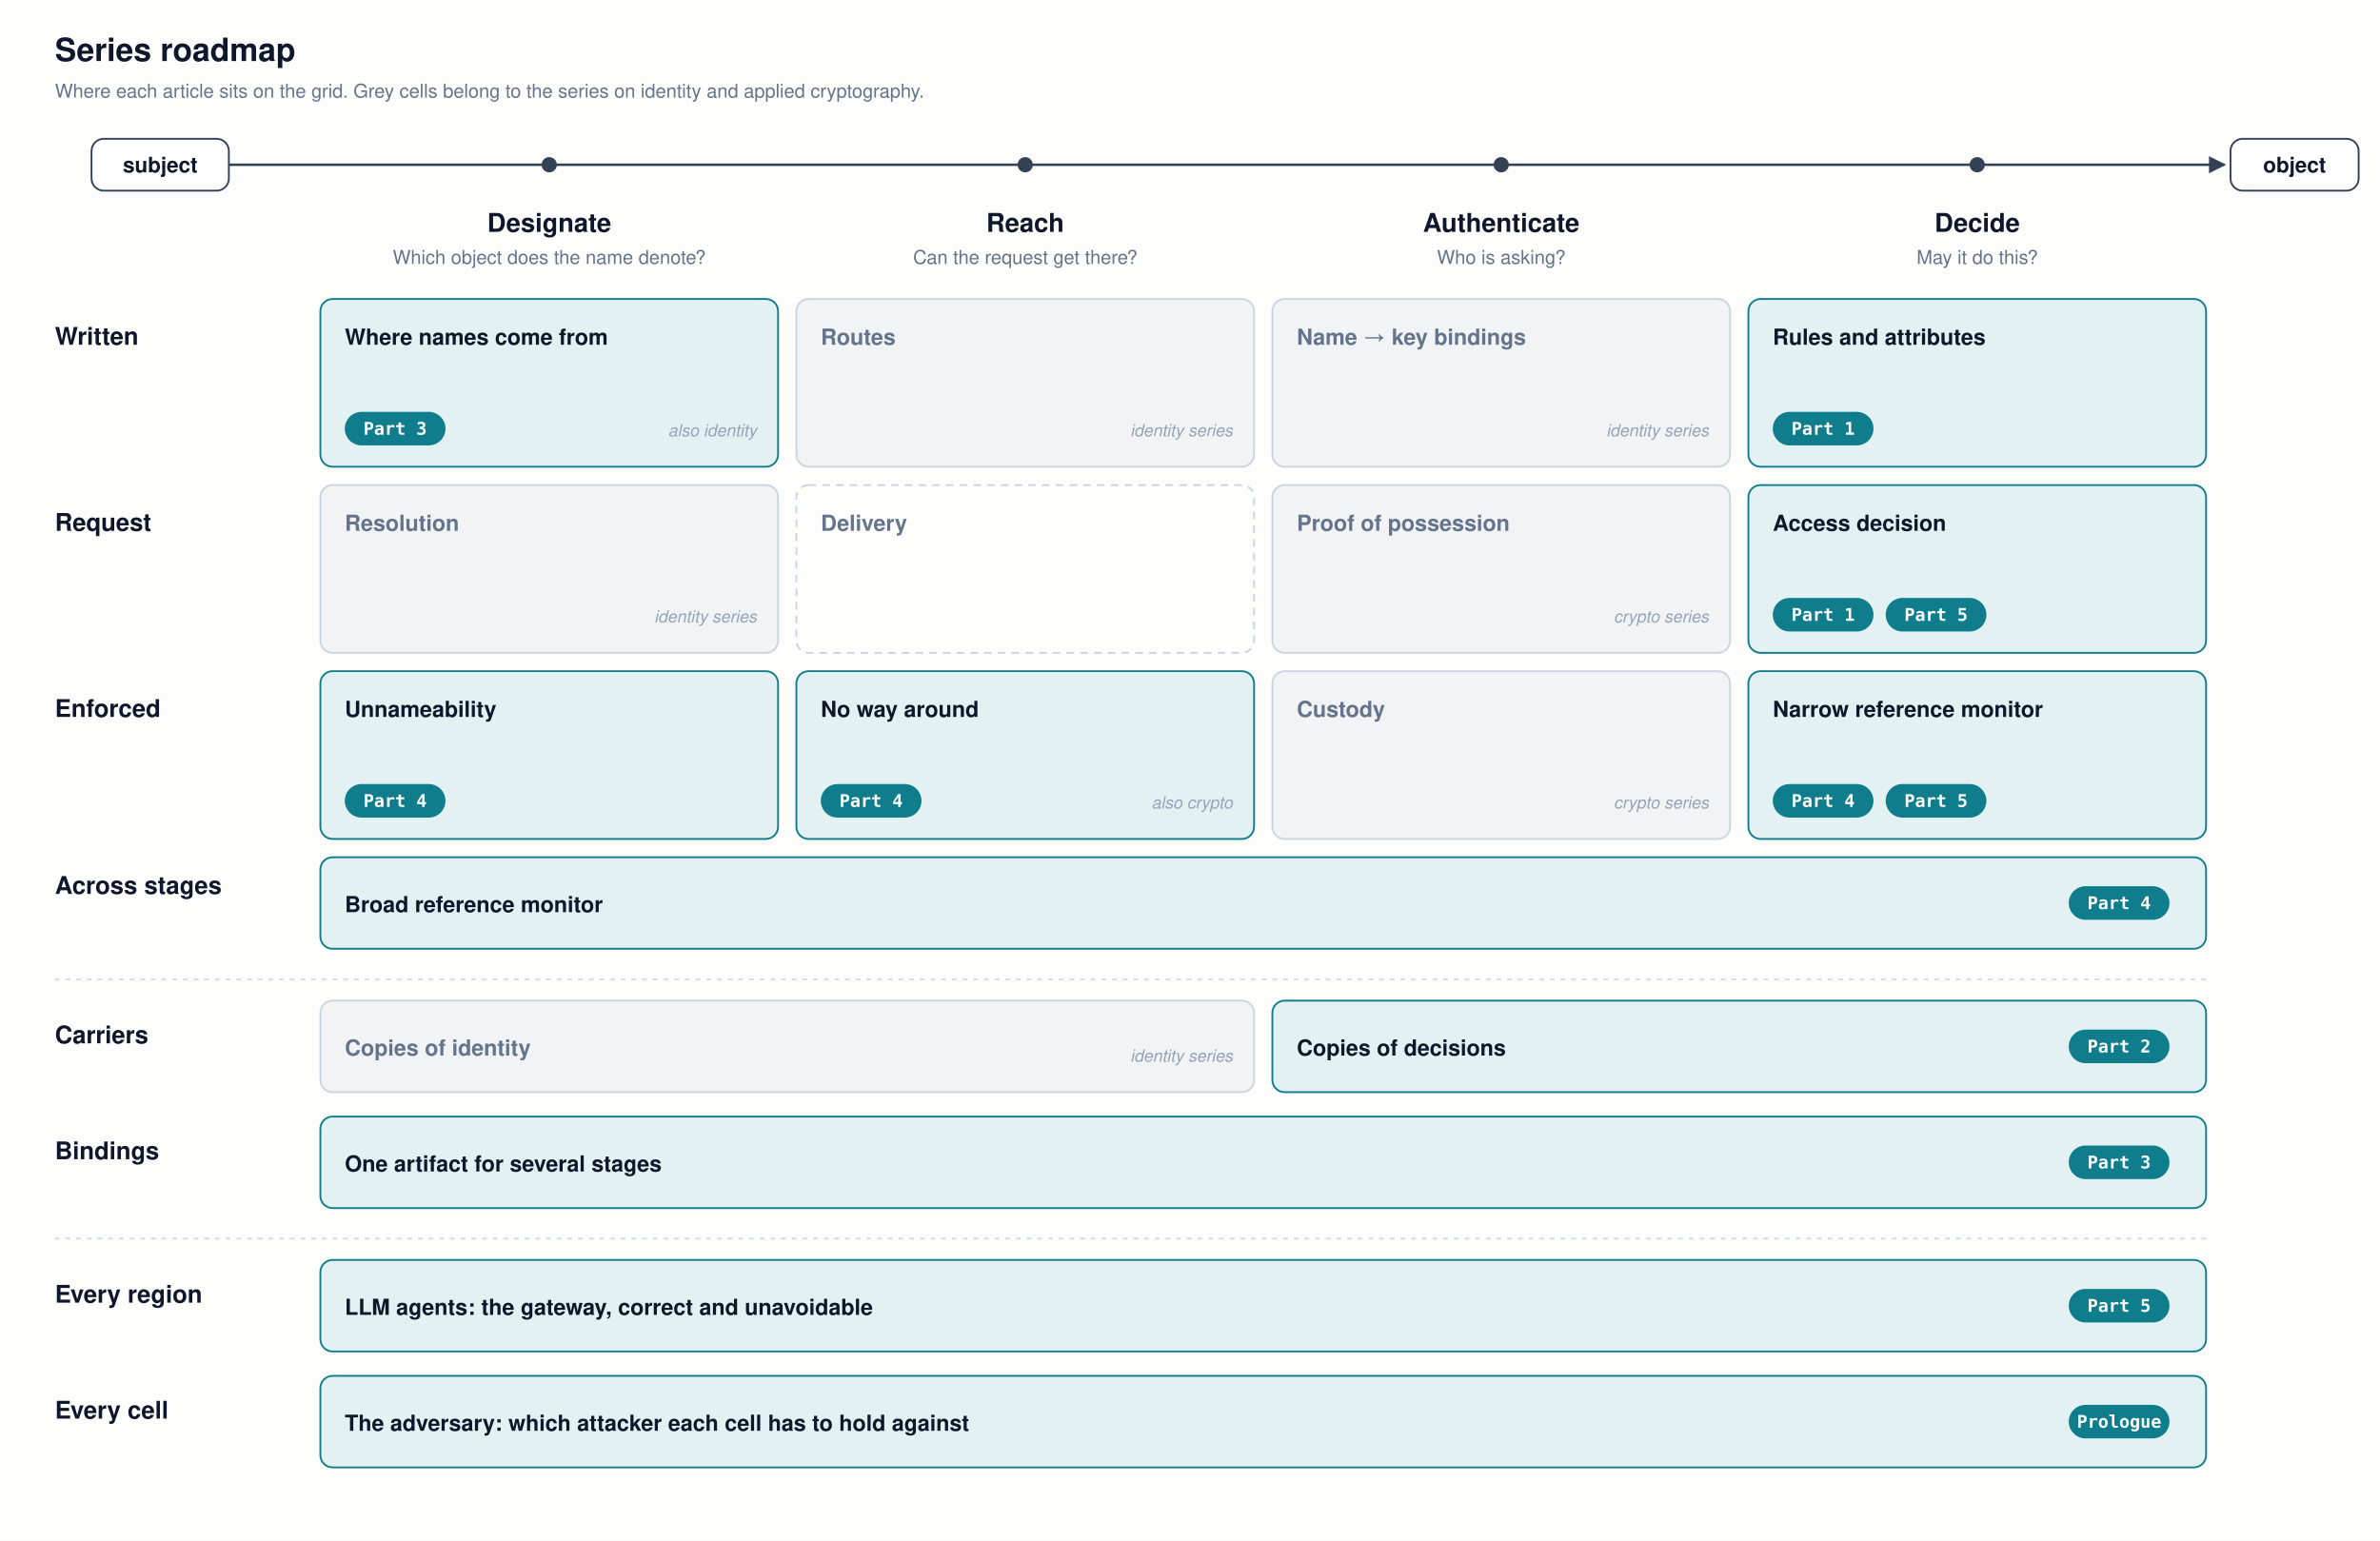
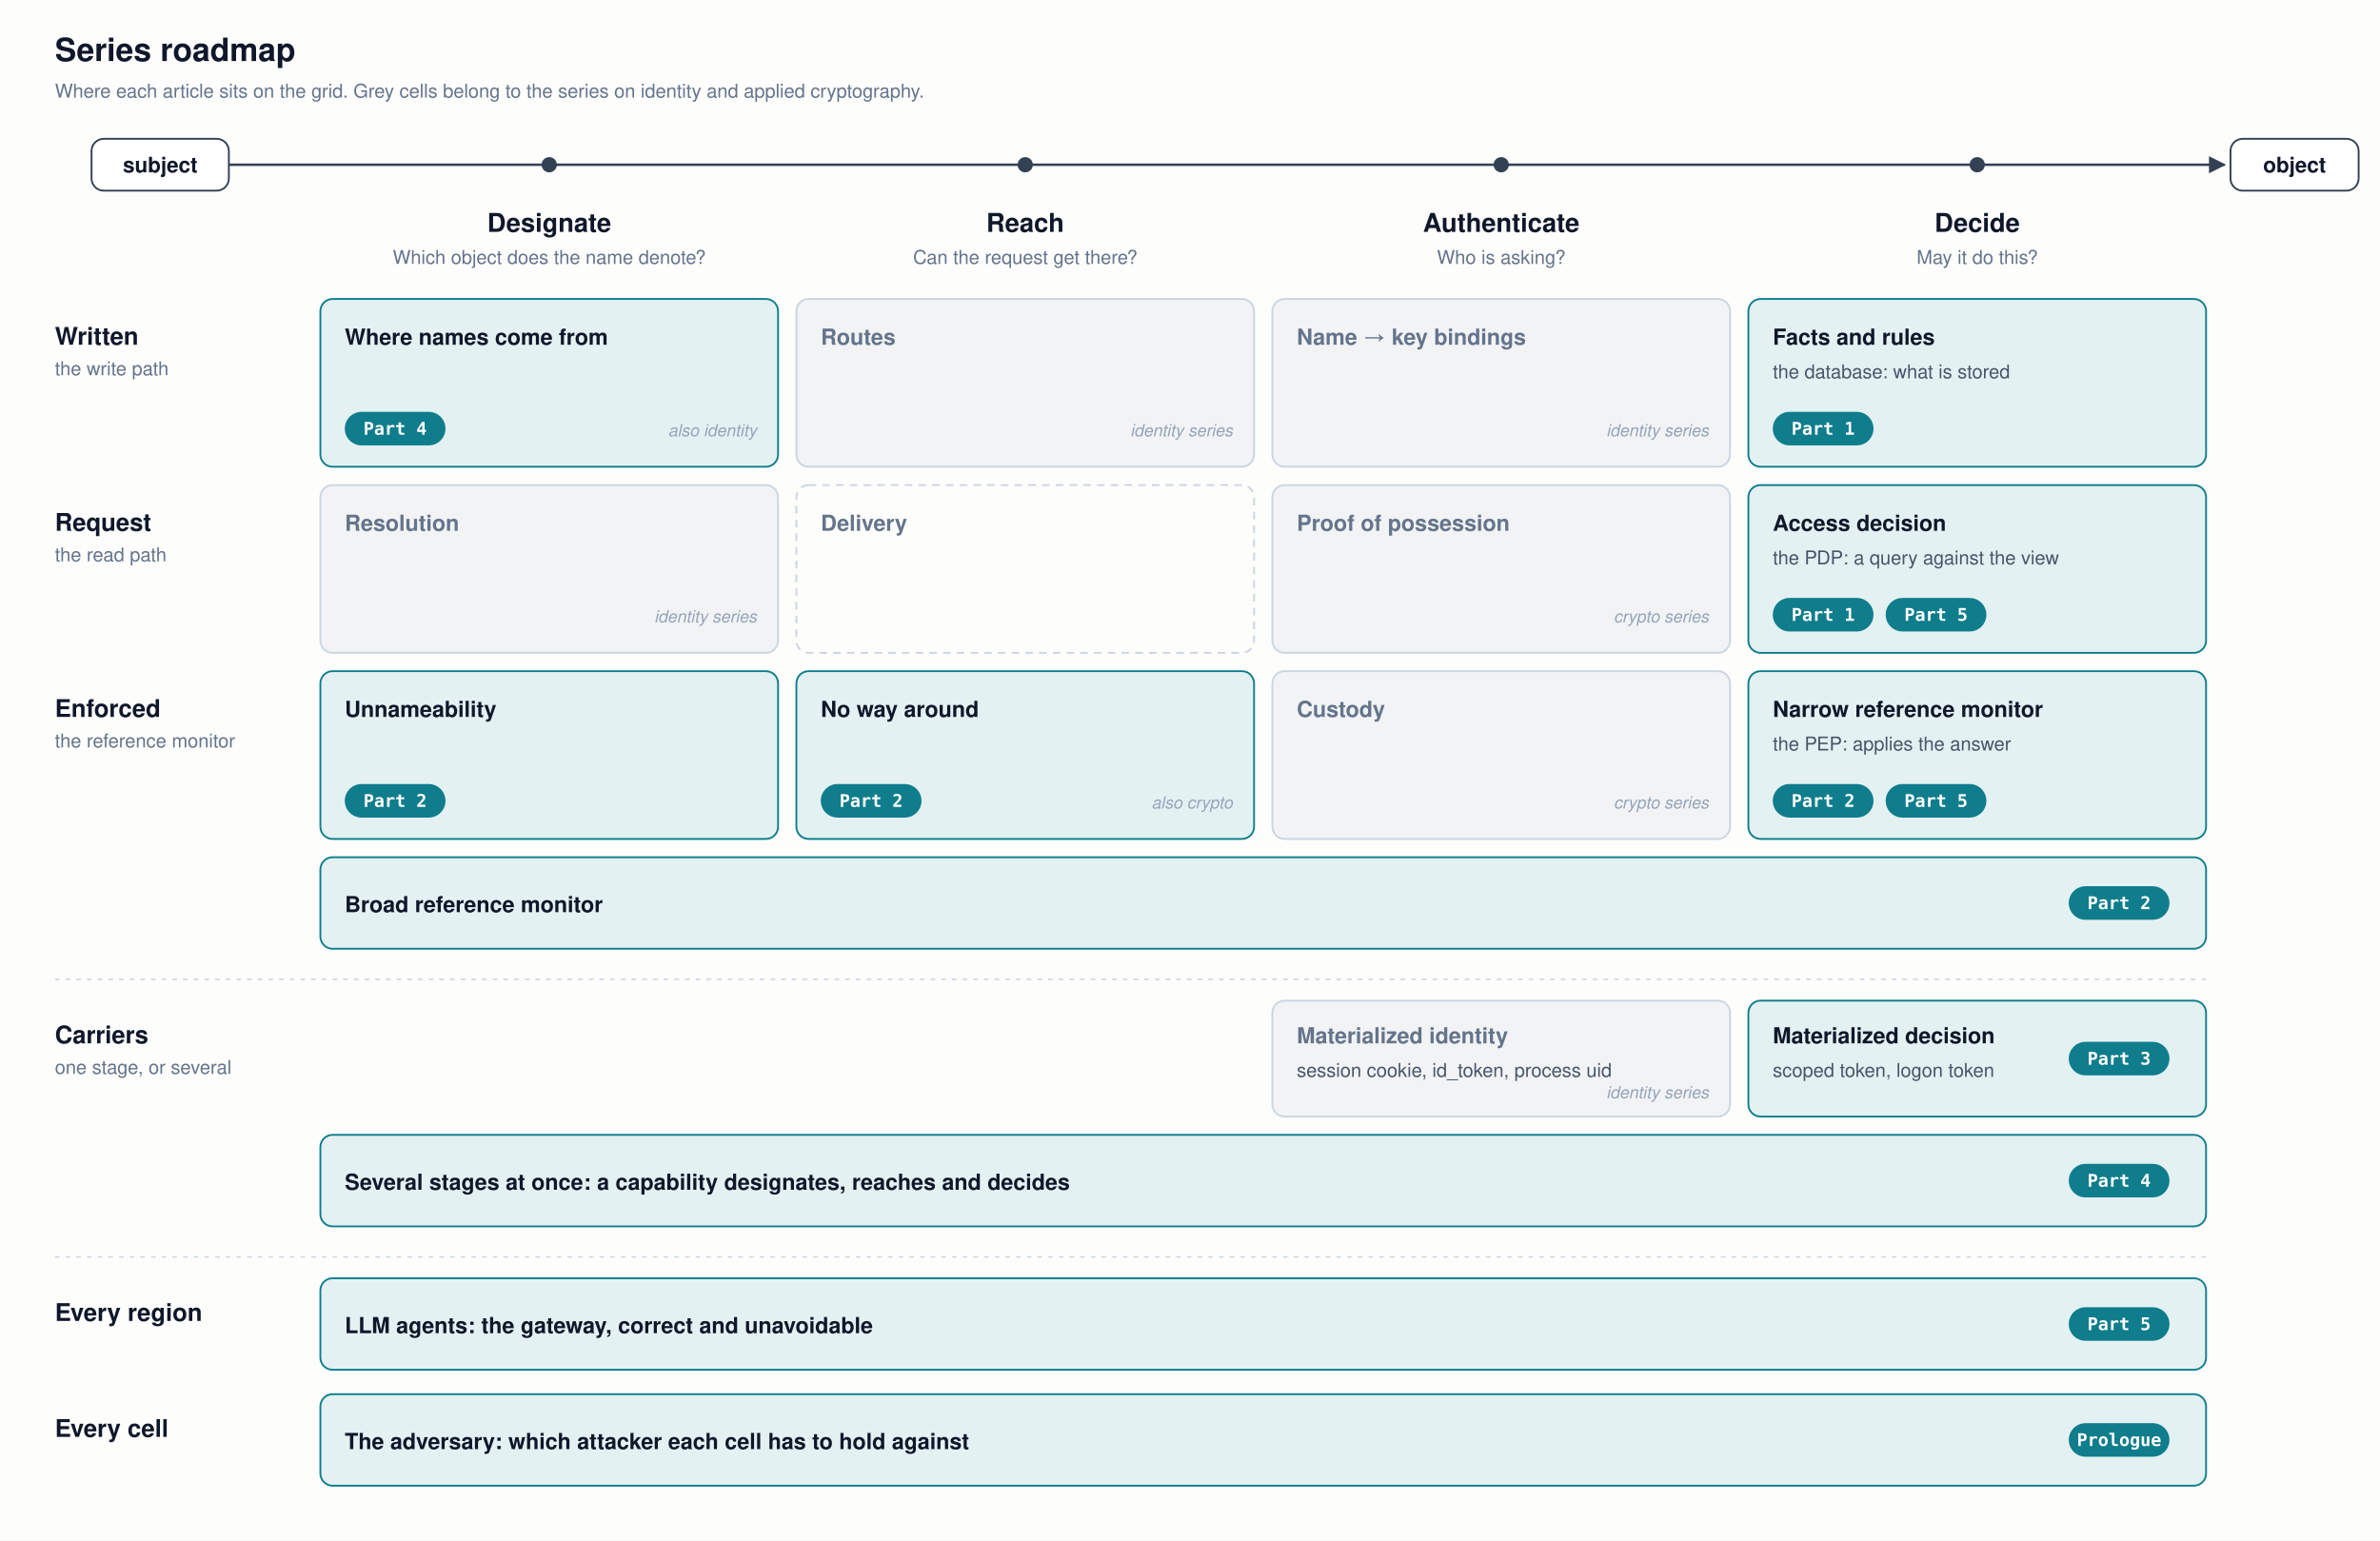
<svg xmlns="http://www.w3.org/2000/svg" viewBox="0 0 1560 1010" width="1560" height="1010" font-family="-apple-system, BlinkMacSystemFont, 'Segoe UI', Helvetica, Arial, sans-serif">
  <defs>
    <marker id="aS" viewBox="0 0 10 10" refX="9" refY="5" markerWidth="7" markerHeight="7" orient="auto-start-reverse">
      <path d="M0,0 L10,5 L0,10 z" fill="#334155" />
    </marker>
  </defs>
  <rect width="1560" height="1010" fill="#fdfdfc" />
  <text x="36" y="40" font-size="21" font-weight="700" fill="#0f172a" text-anchor="start">Series roadmap</text>
  <text x="36" y="64" font-size="12.5" font-weight="400" fill="#64748b" text-anchor="start">Where each article sits on the grid. Grey cells belong to the series on identity and applied cryptography.</text>
  <rect x="60" y="91" width="90" height="34" rx="8" fill="#fff" stroke="#334155" stroke-width="1.2" />
  <text x="105" y="113" font-size="14" font-weight="600" fill="#0f172a" text-anchor="middle">subject</text>
  <line x1="150" y1="108" x2="1458" y2="108" stroke="#334155" stroke-width="1.6" marker-end="url(#aS)" />
  <rect x="1462" y="91" width="84" height="34" rx="8" fill="#fff" stroke="#334155" stroke-width="1.2" />
  <text x="1504" y="113" font-size="14" font-weight="600" fill="#0f172a" text-anchor="middle">object</text>
  <circle cx="360" cy="108" r="5" fill="#334155" />
  <text x="360" y="152" font-size="17" font-weight="700" fill="#0f172a" text-anchor="middle">Designate</text>
  <text x="360" y="173" font-size="12.5" font-weight="400" fill="#64748b" text-anchor="middle">Which object does the name denote?</text>
  <circle cx="672" cy="108" r="5" fill="#334155" />
  <text x="672" y="152" font-size="17" font-weight="700" fill="#0f172a" text-anchor="middle">Reach</text>
  <text x="672" y="173" font-size="12.5" font-weight="400" fill="#64748b" text-anchor="middle">Can the request get there?</text>
  <circle cx="984" cy="108" r="5" fill="#334155" />
  <text x="984" y="152" font-size="17" font-weight="700" fill="#0f172a" text-anchor="middle">Authenticate</text>
  <text x="984" y="173" font-size="12.5" font-weight="400" fill="#64748b" text-anchor="middle">Who is asking?</text>
  <circle cx="1296" cy="108" r="5" fill="#334155" />
  <text x="1296" y="152" font-size="17" font-weight="700" fill="#0f172a" text-anchor="middle">Decide</text>
  <text x="1296" y="173" font-size="12.5" font-weight="400" fill="#64748b" text-anchor="middle">May it do this?</text>
  <text x="36" y="226" font-size="16" font-weight="700" fill="#0f172a" text-anchor="start">Written</text>
+   <text x="36" y="246" font-size="12.5" font-weight="400" fill="#64748b" text-anchor="start">the write path</text>
  <text x="36" y="348" font-size="16" font-weight="700" fill="#0f172a" text-anchor="start">Request</text>
+   <text x="36" y="368" font-size="12.5" font-weight="400" fill="#64748b" text-anchor="start">the read path</text>
  <text x="36" y="470" font-size="16" font-weight="700" fill="#0f172a" text-anchor="start">Enforced</text>
-   <text x="36" y="586" font-size="16" font-weight="700" fill="#0f172a" text-anchor="start">Across stages</text>
+   <text x="36" y="490" font-size="12.5" font-weight="400" fill="#64748b" text-anchor="start">the reference monitor</text>
  <rect x="210" y="196" width="300" height="110" rx="8" fill="#e3f1f3" stroke="#0f7d8c" stroke-width="1.2" />
  <text x="226" y="226" font-size="14.5" font-weight="700" fill="#0f172a" text-anchor="start">Where names come from</text>
  <rect x="226" y="270" width="66" height="22" rx="11" fill="#0f7d8c" />
-   <text x="259" y="285" font-size="11.5" font-weight="700" fill="#fff" text-anchor="middle" font-family="ui-monospace, SFMono-Regular, Menlo, monospace">Part 3</text>
+   <text x="259" y="285" font-size="11.5" font-weight="700" fill="#fff" text-anchor="middle" font-family="ui-monospace, SFMono-Regular, Menlo, monospace">Part 4</text>
  <text x="496" y="286" font-size="11" font-weight="500" fill="#94a3b8" text-anchor="end" font-style="italic">also identity</text>
  <rect x="522" y="196" width="300" height="110" rx="8" fill="#f1f3f5" stroke="#cbd5e1" stroke-width="1.2" />
  <text x="538" y="226" font-size="14.5" font-weight="700" fill="#64748b" text-anchor="start">Routes</text>
  <text x="808" y="286" font-size="11" font-weight="500" fill="#94a3b8" text-anchor="end" font-style="italic">identity series</text>
  <rect x="834" y="196" width="300" height="110" rx="8" fill="#f1f3f5" stroke="#cbd5e1" stroke-width="1.2" />
  <text x="850" y="226" font-size="14.5" font-weight="700" fill="#64748b" text-anchor="start">Name → key bindings</text>
  <text x="1120" y="286" font-size="11" font-weight="500" fill="#94a3b8" text-anchor="end" font-style="italic">identity series</text>
  <rect x="1146" y="196" width="300" height="110" rx="8" fill="#e3f1f3" stroke="#0f7d8c" stroke-width="1.2" />
-   <text x="1162" y="226" font-size="14.5" font-weight="700" fill="#0f172a" text-anchor="start">Rules and attributes</text>
+   <text x="1162" y="226" font-size="14.5" font-weight="700" fill="#0f172a" text-anchor="start">Facts and rules</text>
+   <text x="1162" y="248" font-size="12.5" font-weight="400" fill="#475569" text-anchor="start">the database: what is stored</text>
  <rect x="1162" y="270" width="66" height="22" rx="11" fill="#0f7d8c" />
  <text x="1195" y="285" font-size="11.5" font-weight="700" fill="#fff" text-anchor="middle" font-family="ui-monospace, SFMono-Regular, Menlo, monospace">Part 1</text>
  <rect x="210" y="318" width="300" height="110" rx="8" fill="#f1f3f5" stroke="#cbd5e1" stroke-width="1.2" />
  <text x="226" y="348" font-size="14.5" font-weight="700" fill="#64748b" text-anchor="start">Resolution</text>
  <text x="496" y="408" font-size="11" font-weight="500" fill="#94a3b8" text-anchor="end" font-style="italic">identity series</text>
  <rect x="522" y="318" width="300" height="110" rx="8" fill="#fdfdfc" stroke="#cbd5e1" stroke-width="1.2" stroke-dasharray="5 4" />
  <text x="538" y="348" font-size="14.5" font-weight="700" fill="#64748b" text-anchor="start">Delivery</text>
  <rect x="834" y="318" width="300" height="110" rx="8" fill="#f1f3f5" stroke="#cbd5e1" stroke-width="1.2" />
  <text x="850" y="348" font-size="14.5" font-weight="700" fill="#64748b" text-anchor="start">Proof of possession</text>
  <text x="1120" y="408" font-size="11" font-weight="500" fill="#94a3b8" text-anchor="end" font-style="italic">crypto series</text>
  <rect x="1146" y="318" width="300" height="110" rx="8" fill="#e3f1f3" stroke="#0f7d8c" stroke-width="1.2" />
  <text x="1162" y="348" font-size="14.5" font-weight="700" fill="#0f172a" text-anchor="start">Access decision</text>
+   <text x="1162" y="370" font-size="12.5" font-weight="400" fill="#475569" text-anchor="start">the PDP: a query against the view</text>
  <rect x="1162" y="392" width="66" height="22" rx="11" fill="#0f7d8c" />
  <text x="1195" y="407" font-size="11.5" font-weight="700" fill="#fff" text-anchor="middle" font-family="ui-monospace, SFMono-Regular, Menlo, monospace">Part 1</text>
  <rect x="1236" y="392" width="66" height="22" rx="11" fill="#0f7d8c" />
  <text x="1269" y="407" font-size="11.5" font-weight="700" fill="#fff" text-anchor="middle" font-family="ui-monospace, SFMono-Regular, Menlo, monospace">Part 5</text>
  <rect x="210" y="440" width="300" height="110" rx="8" fill="#e3f1f3" stroke="#0f7d8c" stroke-width="1.2" />
  <text x="226" y="470" font-size="14.5" font-weight="700" fill="#0f172a" text-anchor="start">Unnameability</text>
  <rect x="226" y="514" width="66" height="22" rx="11" fill="#0f7d8c" />
-   <text x="259" y="529" font-size="11.5" font-weight="700" fill="#fff" text-anchor="middle" font-family="ui-monospace, SFMono-Regular, Menlo, monospace">Part 4</text>
+   <text x="259" y="529" font-size="11.5" font-weight="700" fill="#fff" text-anchor="middle" font-family="ui-monospace, SFMono-Regular, Menlo, monospace">Part 2</text>
  <rect x="522" y="440" width="300" height="110" rx="8" fill="#e3f1f3" stroke="#0f7d8c" stroke-width="1.2" />
  <text x="538" y="470" font-size="14.5" font-weight="700" fill="#0f172a" text-anchor="start">No way around</text>
  <rect x="538" y="514" width="66" height="22" rx="11" fill="#0f7d8c" />
-   <text x="571" y="529" font-size="11.5" font-weight="700" fill="#fff" text-anchor="middle" font-family="ui-monospace, SFMono-Regular, Menlo, monospace">Part 4</text>
+   <text x="571" y="529" font-size="11.5" font-weight="700" fill="#fff" text-anchor="middle" font-family="ui-monospace, SFMono-Regular, Menlo, monospace">Part 2</text>
  <text x="808" y="530" font-size="11" font-weight="500" fill="#94a3b8" text-anchor="end" font-style="italic">also crypto</text>
  <rect x="834" y="440" width="300" height="110" rx="8" fill="#f1f3f5" stroke="#cbd5e1" stroke-width="1.2" />
  <text x="850" y="470" font-size="14.5" font-weight="700" fill="#64748b" text-anchor="start">Custody</text>
  <text x="1120" y="530" font-size="11" font-weight="500" fill="#94a3b8" text-anchor="end" font-style="italic">crypto series</text>
  <rect x="1146" y="440" width="300" height="110" rx="8" fill="#e3f1f3" stroke="#0f7d8c" stroke-width="1.2" />
  <text x="1162" y="470" font-size="14.5" font-weight="700" fill="#0f172a" text-anchor="start">Narrow reference monitor</text>
+   <text x="1162" y="492" font-size="12.5" font-weight="400" fill="#475569" text-anchor="start">the PEP: applies the answer</text>
  <rect x="1162" y="514" width="66" height="22" rx="11" fill="#0f7d8c" />
-   <text x="1195" y="529" font-size="11.5" font-weight="700" fill="#fff" text-anchor="middle" font-family="ui-monospace, SFMono-Regular, Menlo, monospace">Part 4</text>
+   <text x="1195" y="529" font-size="11.5" font-weight="700" fill="#fff" text-anchor="middle" font-family="ui-monospace, SFMono-Regular, Menlo, monospace">Part 2</text>
  <rect x="1236" y="514" width="66" height="22" rx="11" fill="#0f7d8c" />
  <text x="1269" y="529" font-size="11.5" font-weight="700" fill="#fff" text-anchor="middle" font-family="ui-monospace, SFMono-Regular, Menlo, monospace">Part 5</text>
  <rect x="210" y="562" width="1236" height="60" rx="8" fill="#e3f1f3" stroke="#0f7d8c" stroke-width="1.2" />
  <text x="226" y="598" font-size="14.5" font-weight="700" fill="#0f172a" text-anchor="start">Broad reference monitor</text>
  <rect x="1356" y="581" width="66" height="22" rx="11" fill="#0f7d8c" />
-   <text x="1389" y="596" font-size="11.5" font-weight="700" fill="#fff" text-anchor="middle" font-family="ui-monospace, SFMono-Regular, Menlo, monospace">Part 4</text>
+   <text x="1389" y="596" font-size="11.5" font-weight="700" fill="#fff" text-anchor="middle" font-family="ui-monospace, SFMono-Regular, Menlo, monospace">Part 2</text>
  <line x1="36" y1="642" x2="1446" y2="642" stroke="#cbd5e1" stroke-dasharray="3 4" />
  <text x="36" y="684" font-size="16" font-weight="700" fill="#0f172a" text-anchor="start">Carriers</text>
-   <rect x="210" y="656" width="612" height="60" rx="8" fill="#f1f3f5" stroke="#cbd5e1" stroke-width="1.2" />
-   <text x="226" y="692" font-size="14.5" font-weight="700" fill="#64748b" text-anchor="start">Copies of identity</text>
-   <text x="808" y="696" font-size="11" font-weight="500" fill="#94a3b8" text-anchor="end" font-style="italic">identity series</text>
-   <rect x="834" y="656" width="612" height="60" rx="8" fill="#e3f1f3" stroke="#0f7d8c" stroke-width="1.2" />
-   <text x="850" y="692" font-size="14.5" font-weight="700" fill="#0f172a" text-anchor="start">Copies of decisions</text>
-   <rect x="1356" y="675" width="66" height="22" rx="11" fill="#0f7d8c" />
-   <text x="1389" y="690" font-size="11.5" font-weight="700" fill="#fff" text-anchor="middle" font-family="ui-monospace, SFMono-Regular, Menlo, monospace">Part 2</text>
-   <text x="36" y="760" font-size="16" font-weight="700" fill="#0f172a" text-anchor="start">Bindings</text>
-   <rect x="210" y="732" width="1236" height="60" rx="8" fill="#e3f1f3" stroke="#0f7d8c" stroke-width="1.2" />
-   <text x="226" y="768" font-size="14.5" font-weight="700" fill="#0f172a" text-anchor="start">One artifact for several stages</text>
-   <rect x="1356" y="751" width="66" height="22" rx="11" fill="#0f7d8c" />
-   <text x="1389" y="766" font-size="11.5" font-weight="700" fill="#fff" text-anchor="middle" font-family="ui-monospace, SFMono-Regular, Menlo, monospace">Part 3</text>
-   <line x1="36" y1="812" x2="1446" y2="812" stroke="#cbd5e1" stroke-dasharray="3 4" />
-   <text x="36" y="854" font-size="16" font-weight="700" fill="#0f172a" text-anchor="start">Every region</text>
-   <rect x="210" y="826" width="1236" height="60" rx="8" fill="#e3f1f3" stroke="#0f7d8c" stroke-width="1.2" />
-   <text x="226" y="862" font-size="14.5" font-weight="700" fill="#0f172a" text-anchor="start">LLM agents: the gateway, correct and unavoidable</text>
-   <rect x="1356" y="845" width="66" height="22" rx="11" fill="#0f7d8c" />
-   <text x="1389" y="860" font-size="11.5" font-weight="700" fill="#fff" text-anchor="middle" font-family="ui-monospace, SFMono-Regular, Menlo, monospace">Part 5</text>
-   <text x="36" y="930" font-size="16" font-weight="700" fill="#0f172a" text-anchor="start">Every cell</text>
-   <rect x="210" y="902" width="1236" height="60" rx="8" fill="#e3f1f3" stroke="#0f7d8c" stroke-width="1.2" />
-   <text x="226" y="938" font-size="14.5" font-weight="700" fill="#0f172a" text-anchor="start">The adversary: which attacker each cell has to hold against</text>
-   <rect x="1356" y="921" width="66" height="22" rx="11" fill="#0f7d8c" />
-   <text x="1389" y="936" font-size="11.5" font-weight="700" fill="#fff" text-anchor="middle" font-family="ui-monospace, SFMono-Regular, Menlo, monospace">Prologue</text>
+   <text x="36" y="704" font-size="12.5" font-weight="400" fill="#64748b" text-anchor="start">one stage, or several</text>
+   <rect x="834" y="656" width="300" height="76" rx="8" fill="#f1f3f5" stroke="#cbd5e1" stroke-width="1.2" />
+   <text x="850" y="684" font-size="14.5" font-weight="700" fill="#64748b" text-anchor="start">Materialized identity</text>
+   <text x="850" y="706" font-size="12.5" font-weight="400" fill="#475569" text-anchor="start">session cookie, id_token, process uid</text>
+   <text x="1120" y="720" font-size="11" font-weight="500" fill="#94a3b8" text-anchor="end" font-style="italic">identity series</text>
+   <rect x="1146" y="656" width="300" height="76" rx="8" fill="#e3f1f3" stroke="#0f7d8c" stroke-width="1.2" />
+   <text x="1162" y="684" font-size="14.5" font-weight="700" fill="#0f172a" text-anchor="start">Materialized decision</text>
+   <text x="1162" y="706" font-size="12.5" font-weight="400" fill="#475569" text-anchor="start">scoped token, logon token</text>
+   <rect x="1356" y="683" width="66" height="22" rx="11" fill="#0f7d8c" />
+   <text x="1389" y="698" font-size="11.5" font-weight="700" fill="#fff" text-anchor="middle" font-family="ui-monospace, SFMono-Regular, Menlo, monospace">Part 3</text>
+   <rect x="210" y="744" width="1236" height="60" rx="8" fill="#e3f1f3" stroke="#0f7d8c" stroke-width="1.2" />
+   <text x="226" y="780" font-size="14.5" font-weight="700" fill="#0f172a" text-anchor="start">Several stages at once: a capability designates, reaches and decides</text>
+   <rect x="1356" y="763" width="66" height="22" rx="11" fill="#0f7d8c" />
+   <text x="1389" y="778" font-size="11.5" font-weight="700" fill="#fff" text-anchor="middle" font-family="ui-monospace, SFMono-Regular, Menlo, monospace">Part 4</text>
+   <line x1="36" y1="824" x2="1446" y2="824" stroke="#cbd5e1" stroke-dasharray="3 4" />
+   <text x="36" y="866" font-size="16" font-weight="700" fill="#0f172a" text-anchor="start">Every region</text>
+   <rect x="210" y="838" width="1236" height="60" rx="8" fill="#e3f1f3" stroke="#0f7d8c" stroke-width="1.2" />
+   <text x="226" y="874" font-size="14.5" font-weight="700" fill="#0f172a" text-anchor="start">LLM agents: the gateway, correct and unavoidable</text>
+   <rect x="1356" y="857" width="66" height="22" rx="11" fill="#0f7d8c" />
+   <text x="1389" y="872" font-size="11.5" font-weight="700" fill="#fff" text-anchor="middle" font-family="ui-monospace, SFMono-Regular, Menlo, monospace">Part 5</text>
+   <text x="36" y="942" font-size="16" font-weight="700" fill="#0f172a" text-anchor="start">Every cell</text>
+   <rect x="210" y="914" width="1236" height="60" rx="8" fill="#e3f1f3" stroke="#0f7d8c" stroke-width="1.2" />
+   <text x="226" y="950" font-size="14.5" font-weight="700" fill="#0f172a" text-anchor="start">The adversary: which attacker each cell has to hold against</text>
+   <rect x="1356" y="933" width="66" height="22" rx="11" fill="#0f7d8c" />
+   <text x="1389" y="948" font-size="11.5" font-weight="700" fill="#fff" text-anchor="middle" font-family="ui-monospace, SFMono-Regular, Menlo, monospace">Prologue</text>
</svg>
